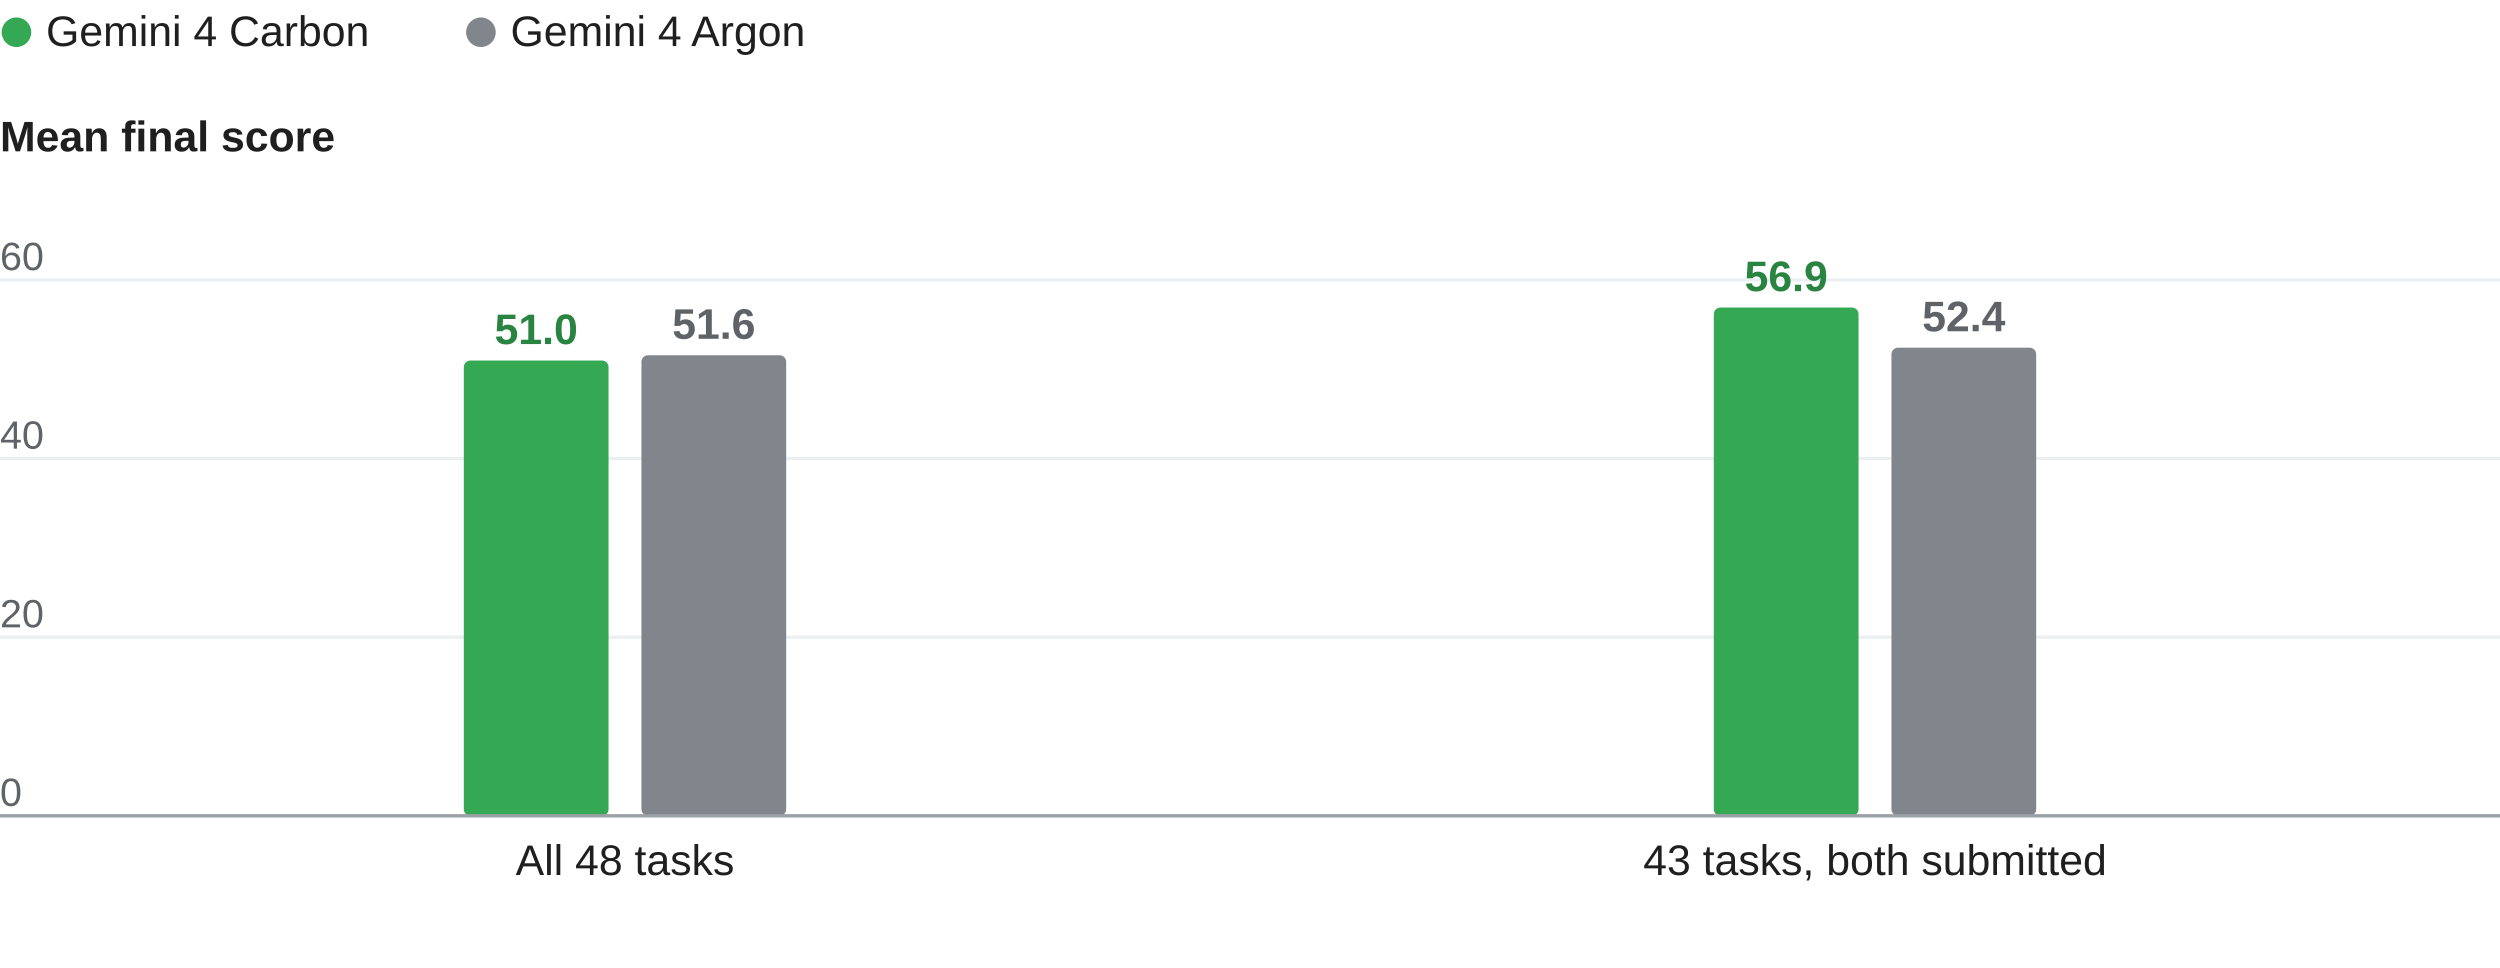
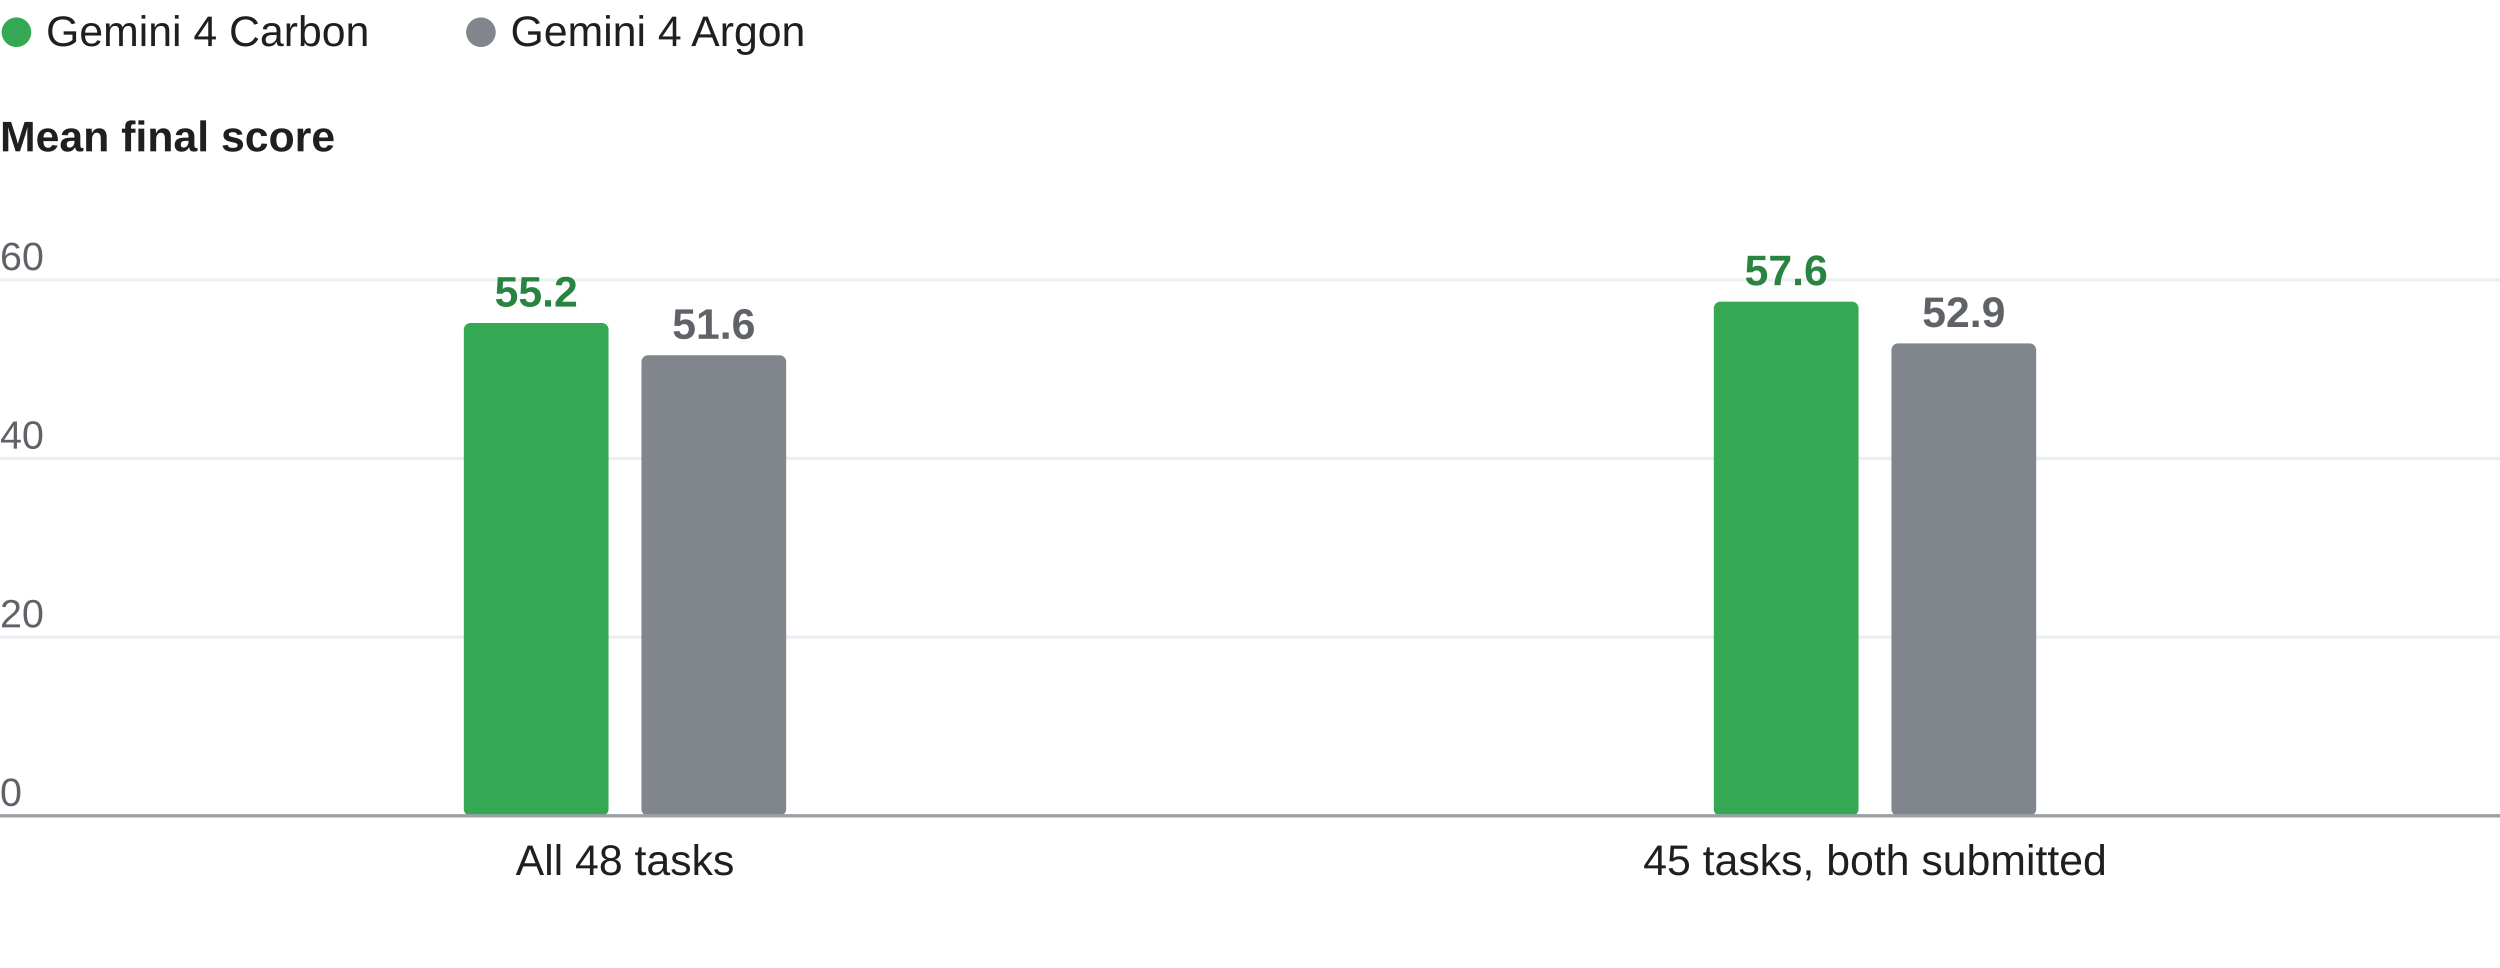
- <svg xmlns="http://www.w3.org/2000/svg" class="wide" viewBox="0 0 760 294" font-family="'Hanken Grotesk', 'Helvetica Neue', Arial, sans-serif" role="img" aria-label="Gemini 4 Carbon against Gemini 4 Argon, mean final score on All 48 tasks: Carbon 51.0, Argon 51.6; mean final score on 43 tasks, both submitted: Carbon 56.9, Argon 52.4.">
+ <svg xmlns="http://www.w3.org/2000/svg" class="wide" viewBox="0 0 760 294" font-family="'Hanken Grotesk', 'Helvetica Neue', Arial, sans-serif" role="img" aria-label="Gemini 4 Carbon against Gemini 4 Argon, mean final score on All 48 tasks: Carbon 55.2, Argon 51.6; mean final score on 45 tasks, both submitted: Carbon 57.6, Argon 52.9.">
  <circle cx="5.0" cy="9.8" r="4.5" fill="#34a853" />
  <text x="14.0" y="14.0" font-size="13" font-weight="500" fill="#1f1f1f">Gemini 4 Carbon</text>
  <circle cx="146.2" cy="9.8" r="4.5" fill="#80868b" />
  <text x="155.2" y="14.0" font-size="13" font-weight="500" fill="#1f1f1f">Gemini 4 Argon</text>
  <text x="0.0" y="46.0" font-size="13" font-weight="600" fill="#1f1f1f">Mean final score</text>
  <line x1="0.0" x2="760.0" y1="248.0" y2="248.0" stroke="#eceff1" stroke-width="1" />
  <text x="0.0" y="245.0" font-size="12" font-weight="400" fill="#5f6368">0</text>
  <line x1="0.0" x2="760.0" y1="193.7" y2="193.7" stroke="#eceff1" stroke-width="1" />
  <text x="0.0" y="190.7" font-size="12" font-weight="400" fill="#5f6368">20</text>
  <line x1="0.0" x2="760.0" y1="139.4" y2="139.4" stroke="#eceff1" stroke-width="1" />
  <text x="0.0" y="136.4" font-size="12" font-weight="400" fill="#5f6368">40</text>
  <line x1="0.0" x2="760.0" y1="85.1" y2="85.1" stroke="#eceff1" stroke-width="1" />
  <text x="0.0" y="82.1" font-size="12" font-weight="400" fill="#5f6368">60</text>
-   <rect x="141.0" y="109.6" width="44" height="138.4" rx="2" fill="#34a853" />
-   <text x="163.0" y="104.6" font-size="13" font-weight="600" fill="#298341" text-anchor="middle">51.0</text>
+   <rect x="141.0" y="98.2" width="44" height="149.8" rx="2" fill="#34a853" />
+   <text x="163.0" y="93.2" font-size="13" font-weight="600" fill="#298341" text-anchor="middle">55.2</text>
  <rect x="195.0" y="108.0" width="44" height="140.0" rx="2" fill="#80868b" />
  <text x="217.0" y="103.0" font-size="13" font-weight="600" fill="#5f6368" text-anchor="middle">51.6</text>
  <text x="190.0" y="266.0" font-size="13" font-weight="500" fill="#1f1f1f" text-anchor="middle">All 48 tasks</text>
-   <rect x="521.0" y="93.5" width="44" height="154.5" rx="2" fill="#34a853" />
-   <text x="543.0" y="88.5" font-size="13" font-weight="600" fill="#298341" text-anchor="middle">56.9</text>
-   <rect x="575.0" y="105.7" width="44" height="142.3" rx="2" fill="#80868b" />
-   <text x="597.0" y="100.7" font-size="13" font-weight="600" fill="#5f6368" text-anchor="middle">52.4</text>
-   <text x="570.0" y="266.0" font-size="13" font-weight="500" fill="#1f1f1f" text-anchor="middle">43 tasks, both submitted</text>
+   <rect x="521.0" y="91.7" width="44" height="156.3" rx="2" fill="#34a853" />
+   <text x="543.0" y="86.7" font-size="13" font-weight="600" fill="#298341" text-anchor="middle">57.6</text>
+   <rect x="575.0" y="104.4" width="44" height="143.6" rx="2" fill="#80868b" />
+   <text x="597.0" y="99.4" font-size="13" font-weight="600" fill="#5f6368" text-anchor="middle">52.9</text>
+   <text x="570.0" y="266.0" font-size="13" font-weight="500" fill="#1f1f1f" text-anchor="middle">45 tasks, both submitted</text>
  <line x1="0.0" x2="760.0" y1="248.0" y2="248.0" stroke="#9aa0a6" stroke-width="1" />
</svg>
